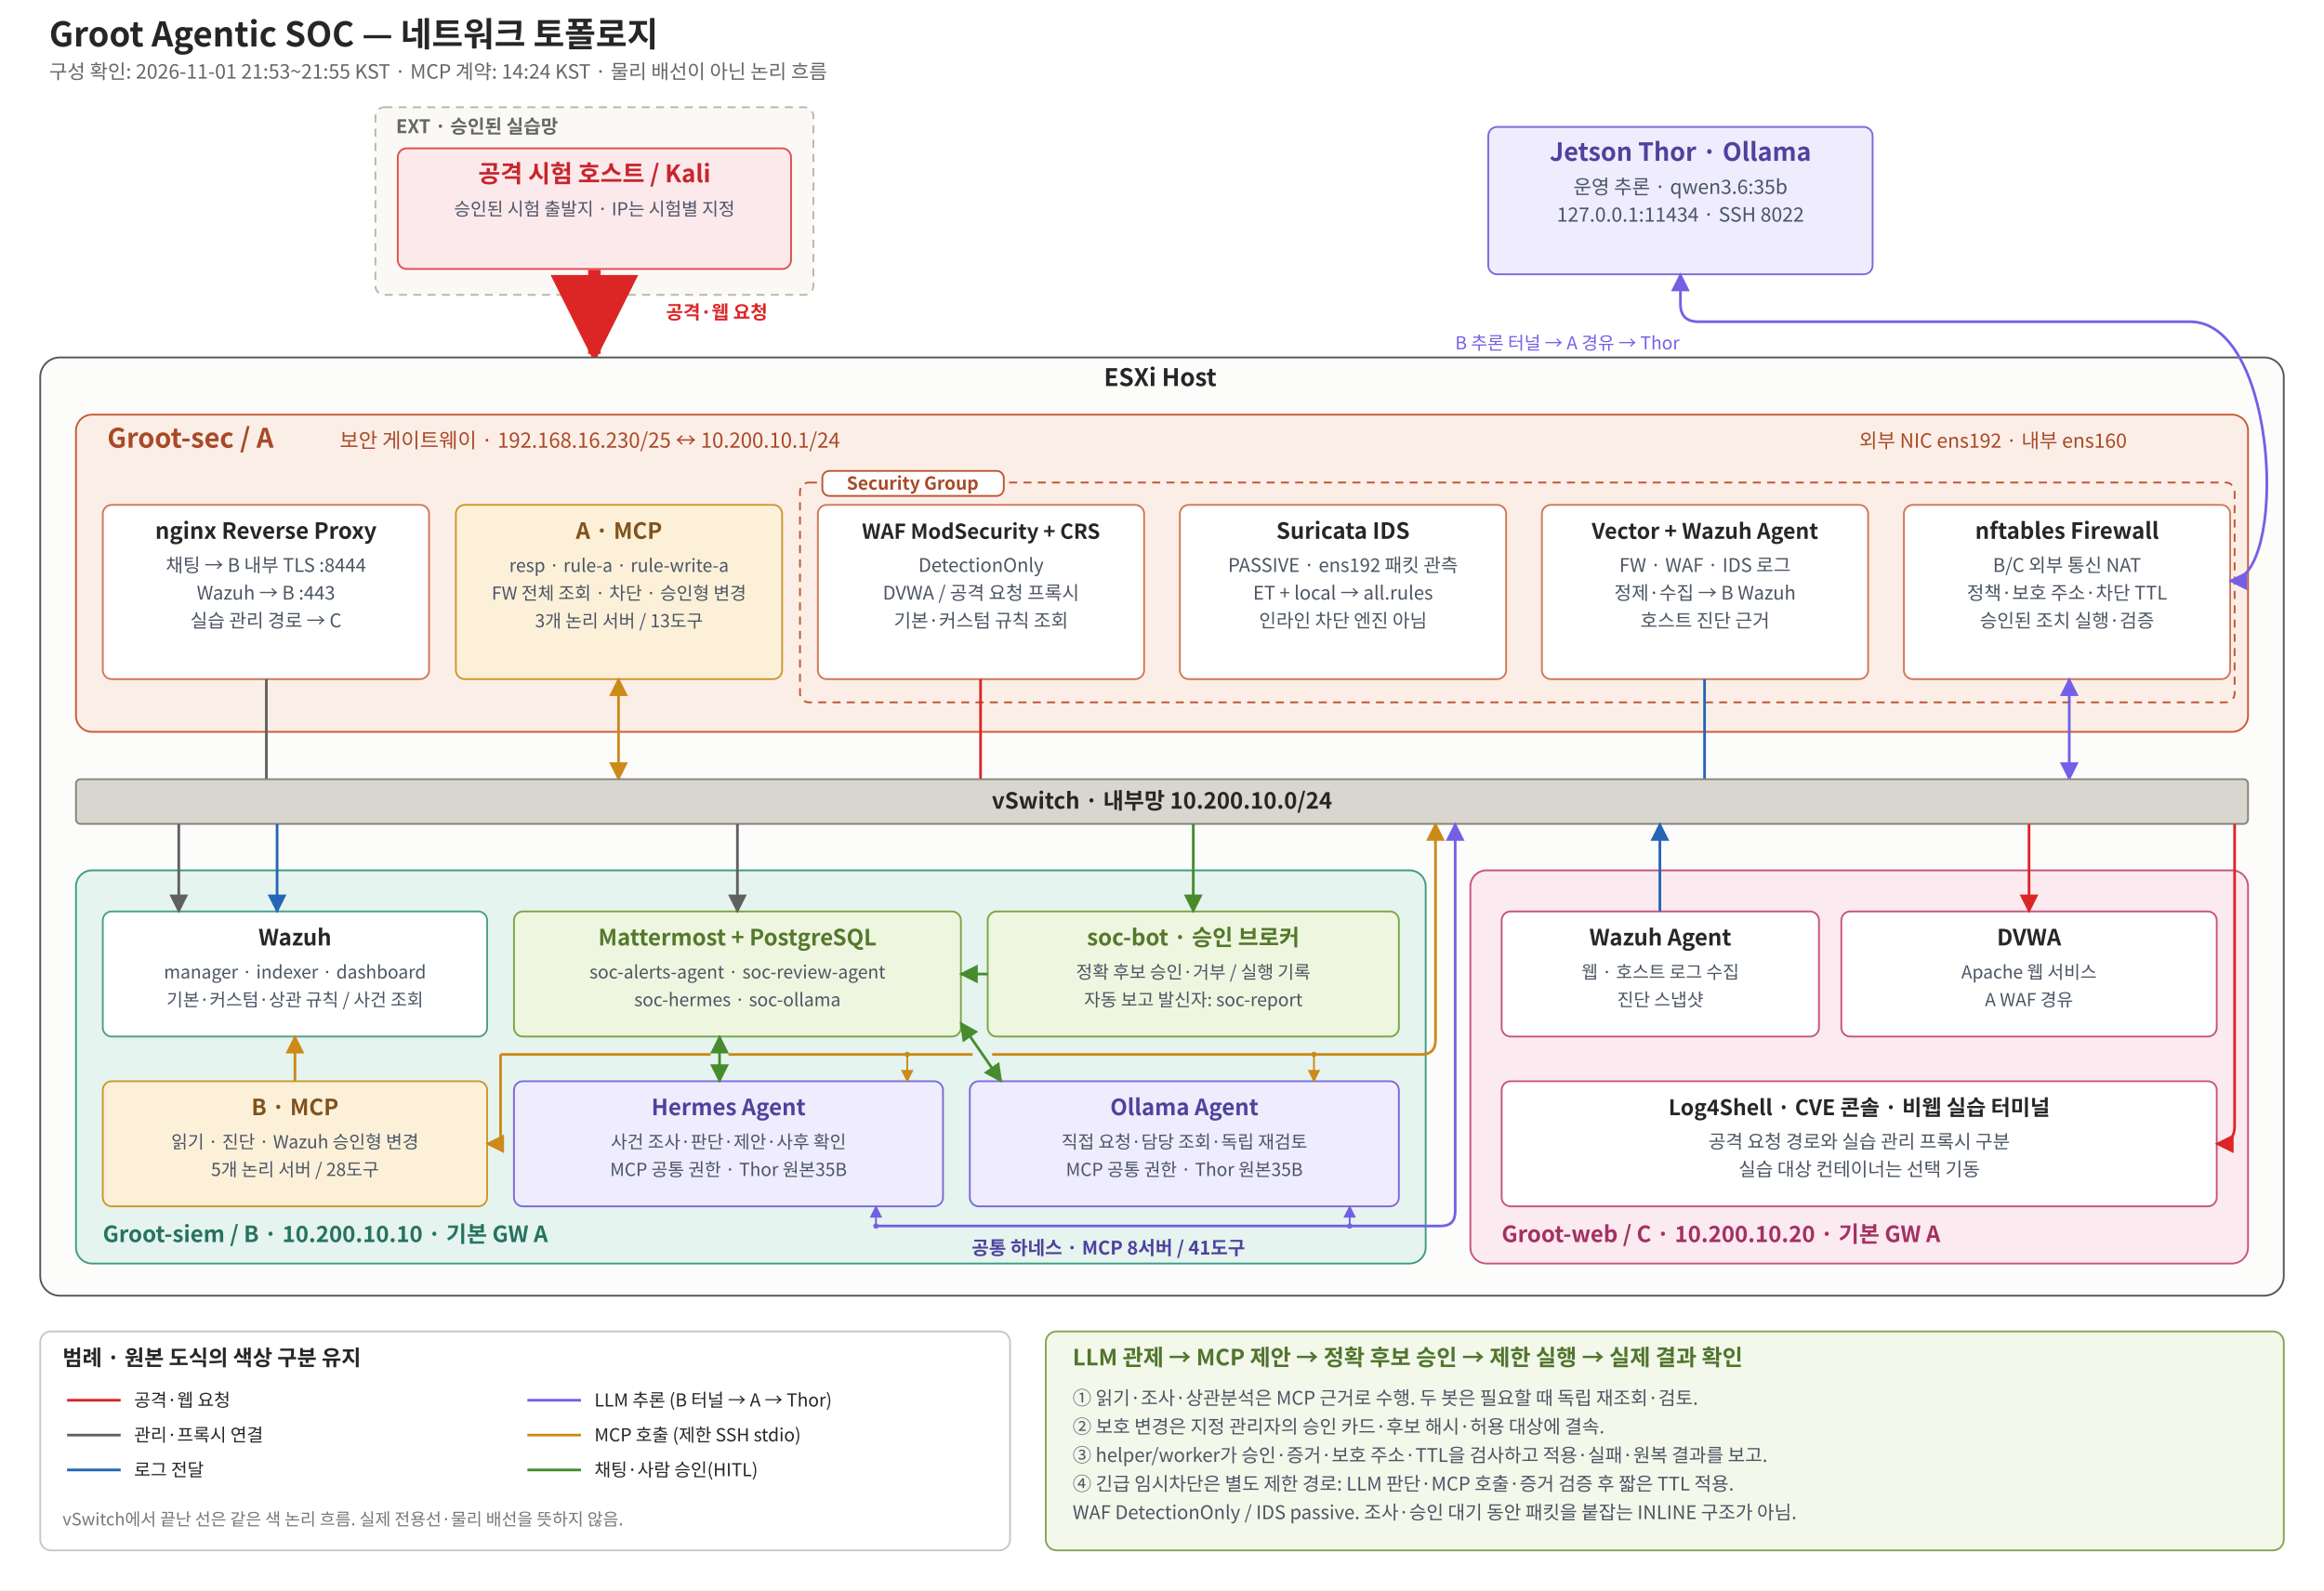
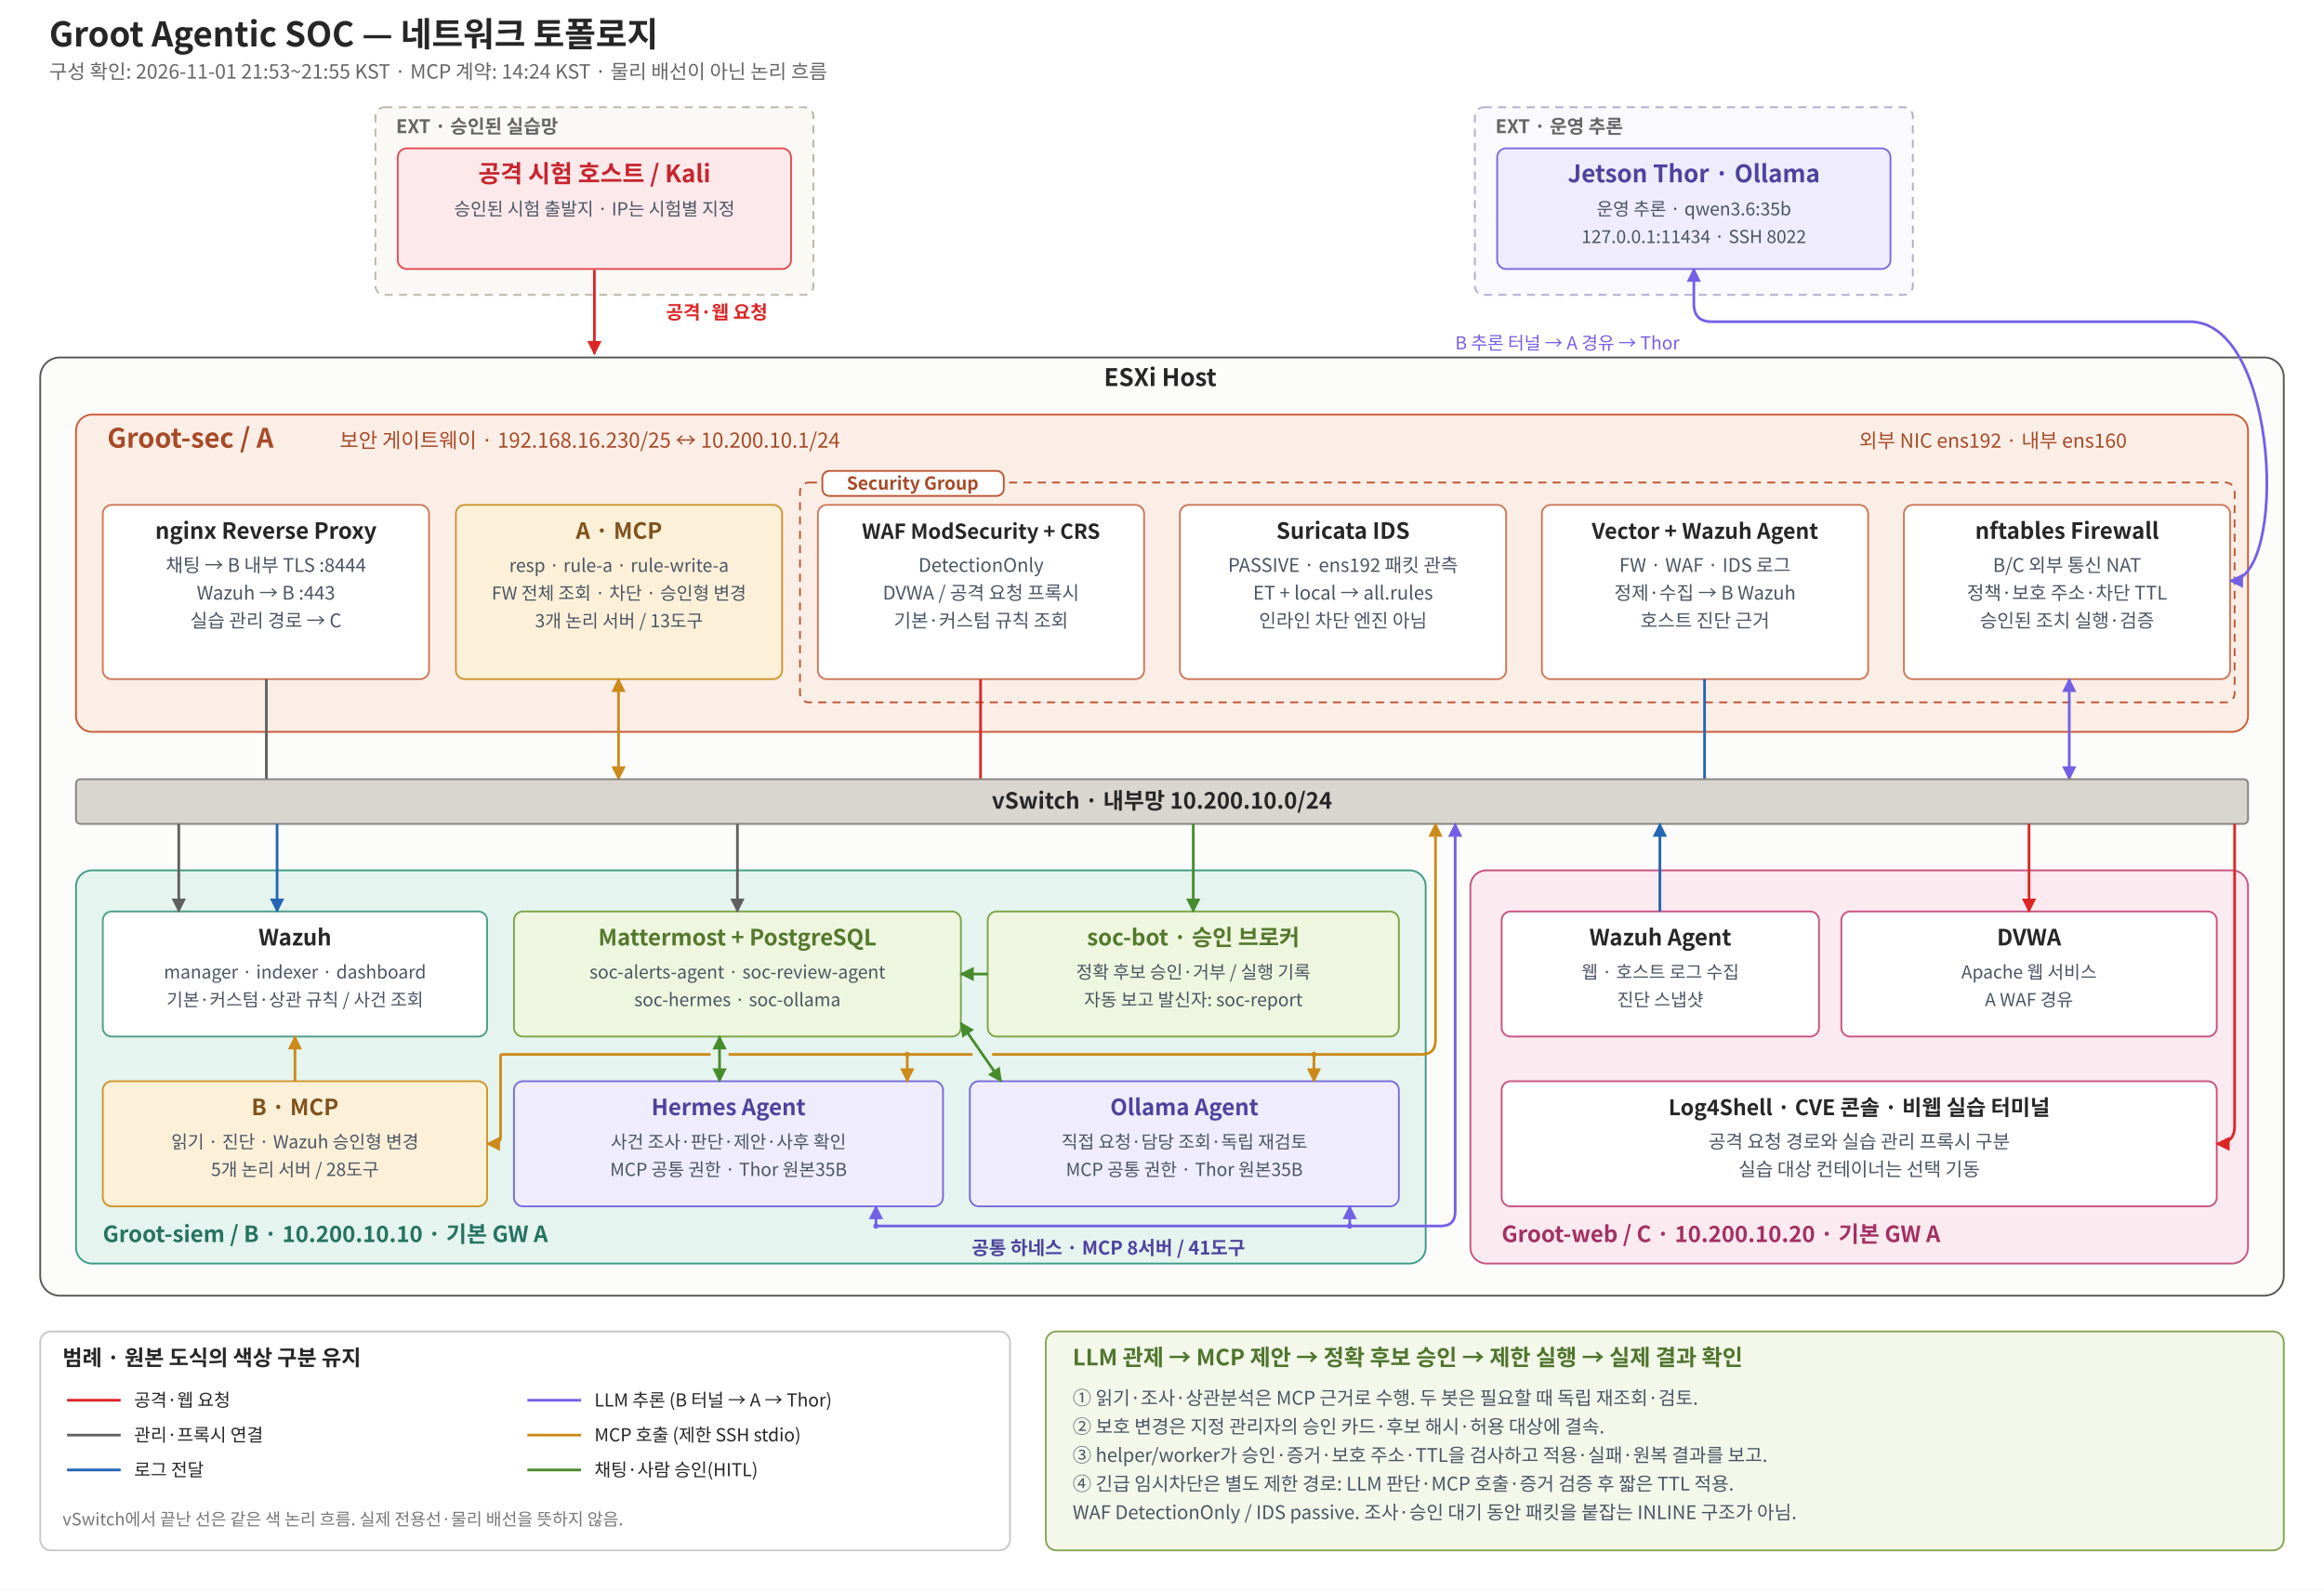
<svg xmlns="http://www.w3.org/2000/svg" width="2600" height="1780" viewBox="0 0 2600 1780" role="img" aria-labelledby="title desc">
  <style>text{font-family:"Apple SD Gothic Neo","Noto Sans CJK KR","Malgun Gothic",sans-serif;fill:#262626}</style>
  <defs>
-     <marker id="attack" viewBox="0 0 10 10" refX="9" refY="5" markerWidth="7" markerHeight="7" orient="auto-start-reverse">
+     <marker id="attack" viewBox="0 0 10 10" refX="9" refY="5" markerUnits="userSpaceOnUse" markerWidth="16" markerHeight="16" orient="auto-start-reverse">
      <path d="M0 0L10 5L0 10Z" fill="#dc2626" />
    </marker>
-     <marker id="management" viewBox="0 0 10 10" refX="9" refY="5" markerWidth="7" markerHeight="7" orient="auto-start-reverse">
+     <marker id="management" viewBox="0 0 10 10" refX="9" refY="5" markerUnits="userSpaceOnUse" markerWidth="16" markerHeight="16" orient="auto-start-reverse">
      <path d="M0 0L10 5L0 10Z" fill="#606060" />
    </marker>
-     <marker id="logs" viewBox="0 0 10 10" refX="9" refY="5" markerWidth="7" markerHeight="7" orient="auto-start-reverse">
+     <marker id="logs" viewBox="0 0 10 10" refX="9" refY="5" markerUnits="userSpaceOnUse" markerWidth="16" markerHeight="16" orient="auto-start-reverse">
      <path d="M0 0L10 5L0 10Z" fill="#2465b5" />
    </marker>
-     <marker id="llm" viewBox="0 0 10 10" refX="9" refY="5" markerWidth="7" markerHeight="7" orient="auto-start-reverse">
+     <marker id="llm" viewBox="0 0 10 10" refX="9" refY="5" markerUnits="userSpaceOnUse" markerWidth="16" markerHeight="16" orient="auto-start-reverse">
      <path d="M0 0L10 5L0 10Z" fill="#7360e6" />
    </marker>
-     <marker id="mcp" viewBox="0 0 10 10" refX="9" refY="5" markerWidth="7" markerHeight="7" orient="auto-start-reverse">
+     <marker id="mcp" viewBox="0 0 10 10" refX="9" refY="5" markerUnits="userSpaceOnUse" markerWidth="16" markerHeight="16" orient="auto-start-reverse">
      <path d="M0 0L10 5L0 10Z" fill="#cc8a19" />
    </marker>
-     <marker id="approval" viewBox="0 0 10 10" refX="9" refY="5" markerWidth="7" markerHeight="7" orient="auto-start-reverse">
+     <marker id="approval" viewBox="0 0 10 10" refX="9" refY="5" markerUnits="userSpaceOnUse" markerWidth="16" markerHeight="16" orient="auto-start-reverse">
      <path d="M0 0L10 5L0 10Z" fill="#478b2d" />
    </marker>
-     <marker id="internal" viewBox="0 0 10 10" refX="9" refY="5" markerWidth="7" markerHeight="7" orient="auto-start-reverse">
+     <marker id="internal" viewBox="0 0 10 10" refX="9" refY="5" markerUnits="userSpaceOnUse" markerWidth="16" markerHeight="16" orient="auto-start-reverse">
      <path d="M0 0L10 5L0 10Z" fill="#cf5389" />
    </marker>
-     <marker id="external" viewBox="0 0 10 10" refX="9" refY="5" markerWidth="7" markerHeight="7" orient="auto-start-reverse">
+     <marker id="external" viewBox="0 0 10 10" refX="9" refY="5" markerUnits="userSpaceOnUse" markerWidth="16" markerHeight="16" orient="auto-start-reverse">
      <path d="M0 0L10 5L0 10Z" fill="#ef9848" />
    </marker>
  </defs>
  <rect x="0" y="0" width="2600" height="1780" rx="0" fill="#ffffff" stroke="none" stroke-width="2" />
  <text x="55" y="52" font-size="38" style="fill:#262626" text-anchor="start" font-weight="700">Groot Agentic SOC — 네트워크 토폴로지</text>
  <text x="55" y="88" font-size="22" style="fill:#666666" text-anchor="start">구성 확인: 2026-11-01 21:53~21:55 KST · MCP 계약: 14:24 KST · 물리 배선이 아닌 논리 흐름</text>
  <rect x="420" y="120" width="490" height="210" rx="10" fill="#faf9f5" stroke="#bab5aa" stroke-width="2" stroke-dasharray="9 7" />
  <text x="443" y="149" font-size="21" style="fill:#666666" text-anchor="start" font-weight="700">EXT · 승인된 실습망</text>
  <rect x="445" y="166" width="440" height="135" rx="10" fill="#fce9eb" stroke="#e34b50" stroke-width="2" />
  <text x="665.0" y="204" font-size="27" style="fill:#c7252d" text-anchor="middle" font-weight="700">공격 시험 호스트 / Kali</text>
  <text x="665.0" y="241" font-size="20" style="fill:#4b5563" text-anchor="middle">승인된 시험 출발지 · IP는 시험별 지정</text>
-   <path d="M665 302V396" fill="none" stroke="#dc2626" stroke-width="14" stroke-linejoin="round" marker-end="url(#attack)" />
+   <path d="M665 302V396" fill="none" stroke="#dc2626" stroke-width="3" stroke-linejoin="round" marker-end="url(#attack)" />
  <text x="745" y="357" font-size="21" style="fill:#dc2626" text-anchor="start" font-weight="700">공격·웹 요청</text>
-   <rect x="1665" y="142" width="430" height="165" rx="10" fill="#eeecfd" stroke="#7b6adb" stroke-width="2" />
-   <text x="1880.0" y="180" font-size="28" style="fill:#4e429e" text-anchor="middle" font-weight="700">Jetson Thor · Ollama</text>
-   <text x="1880.0" y="217" font-size="22" style="fill:#4b5563" text-anchor="middle">운영 추론 · qwen3.6:35b</text>
-   <text x="1880.0" y="248" font-size="22" style="fill:#4b5563" text-anchor="middle">127.0.0.1:11434 · SSH 8022</text>
+   <rect x="1650" y="120" width="490" height="210" rx="10" fill="#faf9fd" stroke="#b5aace" stroke-width="2" stroke-dasharray="9 7" />
+   <text x="1673" y="149" font-size="21" style="fill:#666666" text-anchor="start" font-weight="700">EXT · 운영 추론</text>
+   <rect x="1675" y="166" width="440" height="135" rx="10" fill="#eeecfd" stroke="#7b6adb" stroke-width="2" />
+   <text x="1895.0" y="204" font-size="27" style="fill:#4e429e" text-anchor="middle" font-weight="700">Jetson Thor · Ollama</text>
+   <text x="1895.0" y="241" font-size="20" style="fill:#4b5563" text-anchor="middle">운영 추론 · qwen3.6:35b</text>
+   <text x="1895.0" y="272" font-size="20" style="fill:#4b5563" text-anchor="middle">127.0.0.1:11434 · SSH 8022</text>
  <rect x="45" y="400" width="2510" height="1050" rx="22" fill="#fcfcfb" stroke="#555555" stroke-width="2" />
  <text x="1298" y="432" font-size="27" style="fill:#262626" text-anchor="middle" font-weight="700">ESXi Host</text>
  <rect x="85" y="464" width="2430" height="355" rx="18" fill="#fbeee7" stroke="#c95a35" stroke-width="2" />
  <text x="120" y="501" font-size="30" style="fill:#a84a27" text-anchor="start" font-weight="700">Groot-sec / A</text>
  <text x="380" y="501" font-size="23" style="fill:#a84a27" text-anchor="start">보안 게이트웨이 · 192.168.16.230/25 ↔ 10.200.10.1/24</text>
  <text x="2080" y="501" font-size="22" style="fill:#a84a27" text-anchor="start">외부 NIC ens192 · 내부 ens160</text>
  <rect x="895" y="540" width="1605" height="246" rx="10" fill="none" stroke="#bd5634" stroke-width="2" stroke-dasharray="9 7" />
  <rect x="920" y="527" width="203" height="28" rx="8" fill="white" stroke="#bd5634" stroke-width="2" />
  <text x="1021" y="548" font-size="20" style="fill:#a84a27" text-anchor="middle" font-weight="700">Security Group</text>
  <rect x="115" y="565" width="365" height="195" rx="10" fill="white" stroke="#cf7757" stroke-width="2" />
  <text x="297.5" y="603" font-size="25" style="fill:#262626" text-anchor="middle" font-weight="700">nginx Reverse Proxy</text>
  <text x="297.5" y="640" font-size="21" style="fill:#4b5563" text-anchor="middle">채팅 → B 내부 TLS :8444</text>
  <text x="297.5" y="671" font-size="21" style="fill:#4b5563" text-anchor="middle">Wazuh → B :443</text>
  <text x="297.5" y="702" font-size="21" style="fill:#4b5563" text-anchor="middle">실습 관리 경로 → C</text>
  <rect x="510" y="565" width="365" height="195" rx="10" fill="#fcf0d9" stroke="#ce962d" stroke-width="2" />
  <text x="692.5" y="603" font-size="25" style="fill:#80521d" text-anchor="middle" font-weight="700">A · MCP</text>
  <text x="692.5" y="640" font-size="20" style="fill:#4b5563" text-anchor="middle">resp · rule-a · rule-write-a</text>
  <text x="692.5" y="671" font-size="20" style="fill:#4b5563" text-anchor="middle">FW 전체 조회 · 차단 · 승인형 변경</text>
  <text x="692.5" y="702" font-size="20" style="fill:#4b5563" text-anchor="middle">3개 논리 서버 / 13도구</text>
  <rect x="915" y="565" width="365" height="195" rx="10" fill="white" stroke="#cf7757" stroke-width="2" />
  <text x="1097.5" y="603" font-size="23" style="fill:#262626" text-anchor="middle" font-weight="700">WAF ModSecurity + CRS</text>
  <text x="1097.5" y="640" font-size="21" style="fill:#4b5563" text-anchor="middle">DetectionOnly</text>
  <text x="1097.5" y="671" font-size="21" style="fill:#4b5563" text-anchor="middle">DVWA / 공격 요청 프록시</text>
  <text x="1097.5" y="702" font-size="21" style="fill:#4b5563" text-anchor="middle">기본·커스텀 규칙 조회</text>
  <rect x="1320" y="565" width="365" height="195" rx="10" fill="white" stroke="#cf7757" stroke-width="2" />
  <text x="1502.5" y="603" font-size="25" style="fill:#262626" text-anchor="middle" font-weight="700">Suricata IDS</text>
  <text x="1502.5" y="640" font-size="21" style="fill:#4b5563" text-anchor="middle">PASSIVE · ens192 패킷 관측</text>
  <text x="1502.5" y="671" font-size="21" style="fill:#4b5563" text-anchor="middle">ET + local → all.rules</text>
  <text x="1502.5" y="702" font-size="21" style="fill:#4b5563" text-anchor="middle">인라인 차단 엔진 아님</text>
  <rect x="1725" y="565" width="365" height="195" rx="10" fill="white" stroke="#cf7757" stroke-width="2" />
  <text x="1907.5" y="603" font-size="24" style="fill:#262626" text-anchor="middle" font-weight="700">Vector + Wazuh Agent</text>
  <text x="1907.5" y="640" font-size="21" style="fill:#4b5563" text-anchor="middle">FW · WAF · IDS 로그</text>
  <text x="1907.5" y="671" font-size="21" style="fill:#4b5563" text-anchor="middle">정제·수집 → B Wazuh</text>
  <text x="1907.5" y="702" font-size="21" style="fill:#4b5563" text-anchor="middle">호스트 진단 근거</text>
  <rect x="2130" y="565" width="365" height="195" rx="10" fill="white" stroke="#cf7757" stroke-width="2" />
  <text x="2312.5" y="603" font-size="25" style="fill:#262626" text-anchor="middle" font-weight="700">nftables Firewall</text>
  <text x="2312.5" y="640" font-size="21" style="fill:#4b5563" text-anchor="middle">B/C 외부 통신 NAT</text>
  <text x="2312.5" y="671" font-size="21" style="fill:#4b5563" text-anchor="middle">정책·보호 주소·차단 TTL</text>
  <text x="2312.5" y="702" font-size="21" style="fill:#4b5563" text-anchor="middle">승인된 조치 실행·검증</text>
-   <path id="gateway-thor-inference" d="M2495 650C2560 650 2550 360 2450 360H1900Q1880 360 1880 340V307" fill="none" stroke="#7360e6" stroke-width="3" stroke-linejoin="round" marker-end="url(#llm)" marker-start="url(#llm)" />
+   <path id="gateway-thor-inference" d="M2495 650C2560 650 2550 360 2450 360H1915Q1895 360 1895 340V301" fill="none" stroke="#7360e6" stroke-width="3" stroke-linejoin="round" marker-end="url(#llm)" marker-start="url(#llm)" />
  <text x="1628" y="391" font-size="20" style="fill:#7360e6" text-anchor="start">B 추론 터널 → A 경유 → Thor</text>
  <path d="M298 760V872" fill="none" stroke="#606060" stroke-width="3" stroke-linejoin="round" />
  <path d="M692 760V872" fill="none" stroke="#cc8a19" stroke-width="3" stroke-linejoin="round" marker-end="url(#mcp)" marker-start="url(#mcp)" />
  <path d="M1097 760V872" fill="none" stroke="#dc2626" stroke-width="3" stroke-linejoin="round" />
  <path d="M1907 760V872" fill="none" stroke="#2465b5" stroke-width="3" stroke-linejoin="round" />
  <path id="switch-gateway-inference" d="M2315 872V760" fill="none" stroke="#7360e6" stroke-width="3" stroke-linejoin="round" marker-end="url(#llm)" marker-start="url(#llm)" />
  <rect x="85" y="872" width="2430" height="50" rx="5" fill="#d8d6cf" stroke="#85837c" stroke-width="2" />
  <text x="1300" y="905" font-size="25" style="fill:#262626" text-anchor="middle" font-weight="700">vSwitch · 내부망 10.200.10.0/24</text>
  <rect x="85" y="974" width="1510" height="440" rx="18" fill="#e5f4ee" stroke="#3d9b85" stroke-width="2" />
  <rect x="1645" y="974" width="870" height="440" rx="18" fill="#fbeaf0" stroke="#c65381" stroke-width="2" />
  <rect x="115" y="1020" width="430" height="140" rx="10" fill="white" stroke="#4b9e89" stroke-width="2" />
  <text x="330.0" y="1058" font-size="25" style="fill:#262626" text-anchor="middle" font-weight="700">Wazuh</text>
  <text x="330.0" y="1095" font-size="20" style="fill:#4b5563" text-anchor="middle">manager · indexer · dashboard</text>
  <text x="330.0" y="1126" font-size="20" style="fill:#4b5563" text-anchor="middle">기본·커스텀·상관 규칙 / 사건 조회</text>
  <rect x="575" y="1020" width="500" height="140" rx="10" fill="#eef6df" stroke="#7ca446" stroke-width="2" />
  <text x="825.0" y="1058" font-size="25" style="fill:#54782c" text-anchor="middle" font-weight="700">Mattermost + PostgreSQL</text>
  <text x="825.0" y="1095" font-size="20" style="fill:#4b5563" text-anchor="middle">soc-alerts-agent · soc-review-agent</text>
  <text x="825.0" y="1126" font-size="20" style="fill:#4b5563" text-anchor="middle">soc-hermes · soc-ollama</text>
  <rect x="1105" y="1020" width="460" height="140" rx="10" fill="#eef6df" stroke="#7ca446" stroke-width="2" />
  <text x="1335.0" y="1058" font-size="25" style="fill:#54782c" text-anchor="middle" font-weight="700">soc-bot · 승인 브로커</text>
  <text x="1335.0" y="1095" font-size="20" style="fill:#4b5563" text-anchor="middle">정확 후보 승인·거부 / 실행 기록</text>
  <text x="1335.0" y="1126" font-size="20" style="fill:#4b5563" text-anchor="middle">자동 보고 발신자: soc-report</text>
  <rect x="115" y="1210" width="430" height="140" rx="10" fill="#fcf0d9" stroke="#ce962d" stroke-width="2" />
  <text x="330.0" y="1248" font-size="25" style="fill:#80521d" text-anchor="middle" font-weight="700">B · MCP</text>
  <text x="330.0" y="1285" font-size="20" style="fill:#4b5563" text-anchor="middle">읽기 · 진단 · Wazuh 승인형 변경</text>
  <text x="330.0" y="1316" font-size="20" style="fill:#4b5563" text-anchor="middle">5개 논리 서버 / 28도구</text>
  <rect x="575" y="1210" width="480" height="140" rx="10" fill="#eeecfd" stroke="#7b6adb" stroke-width="2" />
  <text x="815.0" y="1248" font-size="25" style="fill:#4e429e" text-anchor="middle" font-weight="700">Hermes Agent</text>
  <text x="815.0" y="1285" font-size="20" style="fill:#4b5563" text-anchor="middle">사건 조사·판단·제안·사후 확인</text>
  <text x="815.0" y="1316" font-size="20" style="fill:#4b5563" text-anchor="middle">MCP 공통 권한 · Thor 원본35B</text>
  <rect x="1085" y="1210" width="480" height="140" rx="10" fill="#eeecfd" stroke="#7b6adb" stroke-width="2" />
  <text x="1325.0" y="1248" font-size="25" style="fill:#4e429e" text-anchor="middle" font-weight="700">Ollama Agent</text>
  <text x="1325.0" y="1285" font-size="20" style="fill:#4b5563" text-anchor="middle">직접 요청·담당 조회·독립 재검토</text>
  <text x="1325.0" y="1316" font-size="20" style="fill:#4b5563" text-anchor="middle">MCP 공통 권한 · Thor 원본35B</text>
  <text x="115" y="1390" font-size="25" style="fill:#267361" text-anchor="start" font-weight="700">Groot-siem / B · 10.200.10.10 · 기본 GW A</text>
  <rect x="1680" y="1020" width="355" height="140" rx="10" fill="white" stroke="#c65381" stroke-width="2" />
  <text x="1857.5" y="1058" font-size="25" style="fill:#262626" text-anchor="middle" font-weight="700">Wazuh Agent</text>
  <text x="1857.5" y="1095" font-size="20" style="fill:#4b5563" text-anchor="middle">웹 · 호스트 로그 수집</text>
  <text x="1857.5" y="1126" font-size="20" style="fill:#4b5563" text-anchor="middle">진단 스냅샷</text>
  <rect x="2060" y="1020" width="420" height="140" rx="10" fill="white" stroke="#c65381" stroke-width="2" />
  <text x="2270.0" y="1058" font-size="25" style="fill:#262626" text-anchor="middle" font-weight="700">DVWA</text>
  <text x="2270.0" y="1095" font-size="20" style="fill:#4b5563" text-anchor="middle">Apache 웹 서비스</text>
  <text x="2270.0" y="1126" font-size="20" style="fill:#4b5563" text-anchor="middle">A WAF 경유</text>
  <rect x="1680" y="1210" width="800" height="140" rx="10" fill="white" stroke="#c65381" stroke-width="2" />
  <text x="2080.0" y="1248" font-size="24" style="fill:#262626" text-anchor="middle" font-weight="700">Log4Shell · CVE 콘솔 · 비웹 실습 터미널</text>
  <text x="2080.0" y="1285" font-size="21" style="fill:#4b5563" text-anchor="middle">공격 요청 경로와 실습 관리 프록시 구분</text>
  <text x="2080.0" y="1316" font-size="21" style="fill:#4b5563" text-anchor="middle">실습 대상 컨테이너는 선택 기동</text>
  <text x="1680" y="1390" font-size="25" style="fill:#a33162" text-anchor="start" font-weight="700">Groot-web / C · 10.200.10.20 · 기본 GW A</text>
  <path d="M200 922V1020" fill="none" stroke="#606060" stroke-width="3" stroke-linejoin="round" marker-end="url(#management)" />
  <path d="M310 922V1020" fill="none" stroke="#2465b5" stroke-width="3" stroke-linejoin="round" marker-end="url(#logs)" />
  <path d="M825 922V1020" fill="none" stroke="#606060" stroke-width="3" stroke-linejoin="round" marker-end="url(#management)" />
  <path d="M1335 922V1020" fill="none" stroke="#478b2d" stroke-width="3" stroke-linejoin="round" marker-end="url(#approval)" />
  <path d="M2270 922V1020" fill="none" stroke="#dc2626" stroke-width="3" stroke-linejoin="round" marker-end="url(#attack)" />
  <path d="M1857 1020V922" fill="none" stroke="#2465b5" stroke-width="3" stroke-linejoin="round" marker-end="url(#logs)" />
  <path d="M2500 922V1260Q2500 1280 2480 1280" fill="none" stroke="#dc2626" stroke-width="3" stroke-linejoin="round" marker-end="url(#attack)" />
  <path d="M330 1210V1160" fill="none" stroke="#cc8a19" stroke-width="3" stroke-linejoin="round" marker-end="url(#mcp)" />
  <path id="mcp-shared-to-a" d="M560 1180H795M815 1180H1088M1110 1180H1590Q1606 1180 1606 1164V922" fill="none" stroke="#cc8a19" stroke-width="3" stroke-linejoin="round" marker-end="url(#mcp)" />
  <path id="mcp-shared-to-b" d="M560 1180V1272Q560 1280 552 1280H545" fill="none" stroke="#cc8a19" stroke-width="3" stroke-linejoin="round" marker-end="url(#mcp)" />
-   <path id="hermes-mcp-shared" d="M1015 1210V1180" fill="none" stroke="#cc8a19" stroke-width="2" stroke-linejoin="round" marker-start="url(#mcp)" />
-   <path id="ollama-mcp-shared" d="M1470 1210V1180" fill="none" stroke="#cc8a19" stroke-width="2" stroke-linejoin="round" marker-start="url(#mcp)" />
+   <path id="hermes-mcp-shared" d="M1015 1210V1180" fill="none" stroke="#cc8a19" stroke-width="3" stroke-linejoin="round" marker-start="url(#mcp)" />
+   <path id="ollama-mcp-shared" d="M1470 1210V1180" fill="none" stroke="#cc8a19" stroke-width="3" stroke-linejoin="round" marker-start="url(#mcp)" />
  <circle cx="1015" cy="1180" r="3" fill="#cc8a19" />
  <circle cx="1470" cy="1180" r="3" fill="#cc8a19" />
  <path id="mattermost-hermes" d="M805 1160V1210" fill="none" stroke="#478b2d" stroke-width="3" stroke-linejoin="round" marker-end="url(#approval)" marker-start="url(#approval)" />
  <path id="mattermost-ollama" d="M1075 1145L1120 1210" fill="none" stroke="#478b2d" stroke-width="3" stroke-linejoin="round" marker-end="url(#approval)" marker-start="url(#approval)" />
  <path d="M1105 1090H1075" fill="none" stroke="#478b2d" stroke-width="3" stroke-linejoin="round" marker-end="url(#approval)" />
  <path id="inference-shared-to-gateway" d="M980 1372H1612Q1628 1372 1628 1356V922" fill="none" stroke="#7360e6" stroke-width="3" stroke-linejoin="round" marker-end="url(#llm)" />
-   <path id="hermes-inference" d="M980 1350V1372" fill="none" stroke="#7360e6" stroke-width="2" stroke-linejoin="round" marker-start="url(#llm)" />
-   <path id="ollama-inference" d="M1510 1350V1372" fill="none" stroke="#7360e6" stroke-width="2" stroke-linejoin="round" marker-start="url(#llm)" />
+   <path id="hermes-inference" d="M980 1350V1372" fill="none" stroke="#7360e6" stroke-width="3" stroke-linejoin="round" marker-start="url(#llm)" />
+   <path id="ollama-inference" d="M1510 1350V1372" fill="none" stroke="#7360e6" stroke-width="3" stroke-linejoin="round" marker-start="url(#llm)" />
  <circle cx="980" cy="1372" r="3" fill="#7360e6" />
  <circle cx="1510" cy="1372" r="3" fill="#7360e6" />
  <text x="1240" y="1404" font-size="21" style="fill:#4e429e" text-anchor="middle" font-weight="700">공통 하네스 · MCP 8서버 / 41도구</text>
  <rect x="45" y="1490" width="1085" height="245" rx="12" fill="white" stroke="#c7c7c7" stroke-width="2" />
  <text x="70" y="1528" font-size="24" style="fill:#262626" text-anchor="start" font-weight="700">범례 · 원본 도식의 색상 구분 유지</text>
  <path d="M75 1567h60" fill="none" stroke="#dc2626" stroke-width="3" stroke-linejoin="round" />
  <text x="150" y="1574" font-size="20" style="fill:#262626" text-anchor="start">공격·웹 요청</text>
  <path d="M75 1606h60" fill="none" stroke="#606060" stroke-width="3" stroke-linejoin="round" />
  <text x="150" y="1613" font-size="20" style="fill:#262626" text-anchor="start">관리·프록시 연결</text>
  <path d="M75 1645h60" fill="none" stroke="#2465b5" stroke-width="3" stroke-linejoin="round" />
  <text x="150" y="1652" font-size="20" style="fill:#262626" text-anchor="start">로그 전달</text>
  <path d="M590 1567h60" fill="none" stroke="#7360e6" stroke-width="3" stroke-linejoin="round" />
  <text x="665" y="1574" font-size="20" style="fill:#262626" text-anchor="start">LLM 추론 (B 터널 → A → Thor)</text>
  <path d="M590 1606h60" fill="none" stroke="#cc8a19" stroke-width="3" stroke-linejoin="round" />
  <text x="665" y="1613" font-size="20" style="fill:#262626" text-anchor="start">MCP 호출 (제한 SSH stdio)</text>
  <path d="M590 1645h60" fill="none" stroke="#478b2d" stroke-width="3" stroke-linejoin="round" />
  <text x="665" y="1652" font-size="20" style="fill:#262626" text-anchor="start">채팅·사람 승인(HITL)</text>
  <text x="70" y="1707" font-size="19" style="fill:#777777" text-anchor="start">vSwitch에서 끝난 선은 같은 색 논리 흐름. 실제 전용선·물리 배선을 뜻하지 않음.</text>
  <rect x="1170" y="1490" width="1385" height="245" rx="12" fill="#f3f8eb" stroke="#83a552" stroke-width="2" />
  <text x="1200" y="1528" font-size="25" style="fill:#50752d" text-anchor="start" font-weight="700">LLM 관제 → MCP 제안 → 정확 후보 승인 → 제한 실행 → 실제 결과 확인</text>
  <text x="1200" y="1572" font-size="21" style="fill:#4b5563" text-anchor="start">① 읽기·조사·상관분석은 MCP 근거로 수행. 두 봇은 필요할 때 독립 재조회·검토.</text>
  <text x="1200" y="1604" font-size="21" style="fill:#4b5563" text-anchor="start">② 보호 변경은 지정 관리자의 승인 카드·후보 해시·허용 대상에 결속.</text>
  <text x="1200" y="1636" font-size="21" style="fill:#4b5563" text-anchor="start">③ helper/worker가 승인·증거·보호 주소·TTL을 검사하고 적용·실패·원복 결과를 보고.</text>
  <text x="1200" y="1668" font-size="21" style="fill:#4b5563" text-anchor="start">④ 긴급 임시차단은 별도 제한 경로: LLM 판단·MCP 호출·증거 검증 후 짧은 TTL 적용.</text>
  <text x="1200" y="1700" font-size="21" style="fill:#4b5563" text-anchor="start">WAF DetectionOnly / IDS passive. 조사·승인 대기 동안 패킷을 붙잡는 INLINE 구조가 아님.</text>
</svg>
